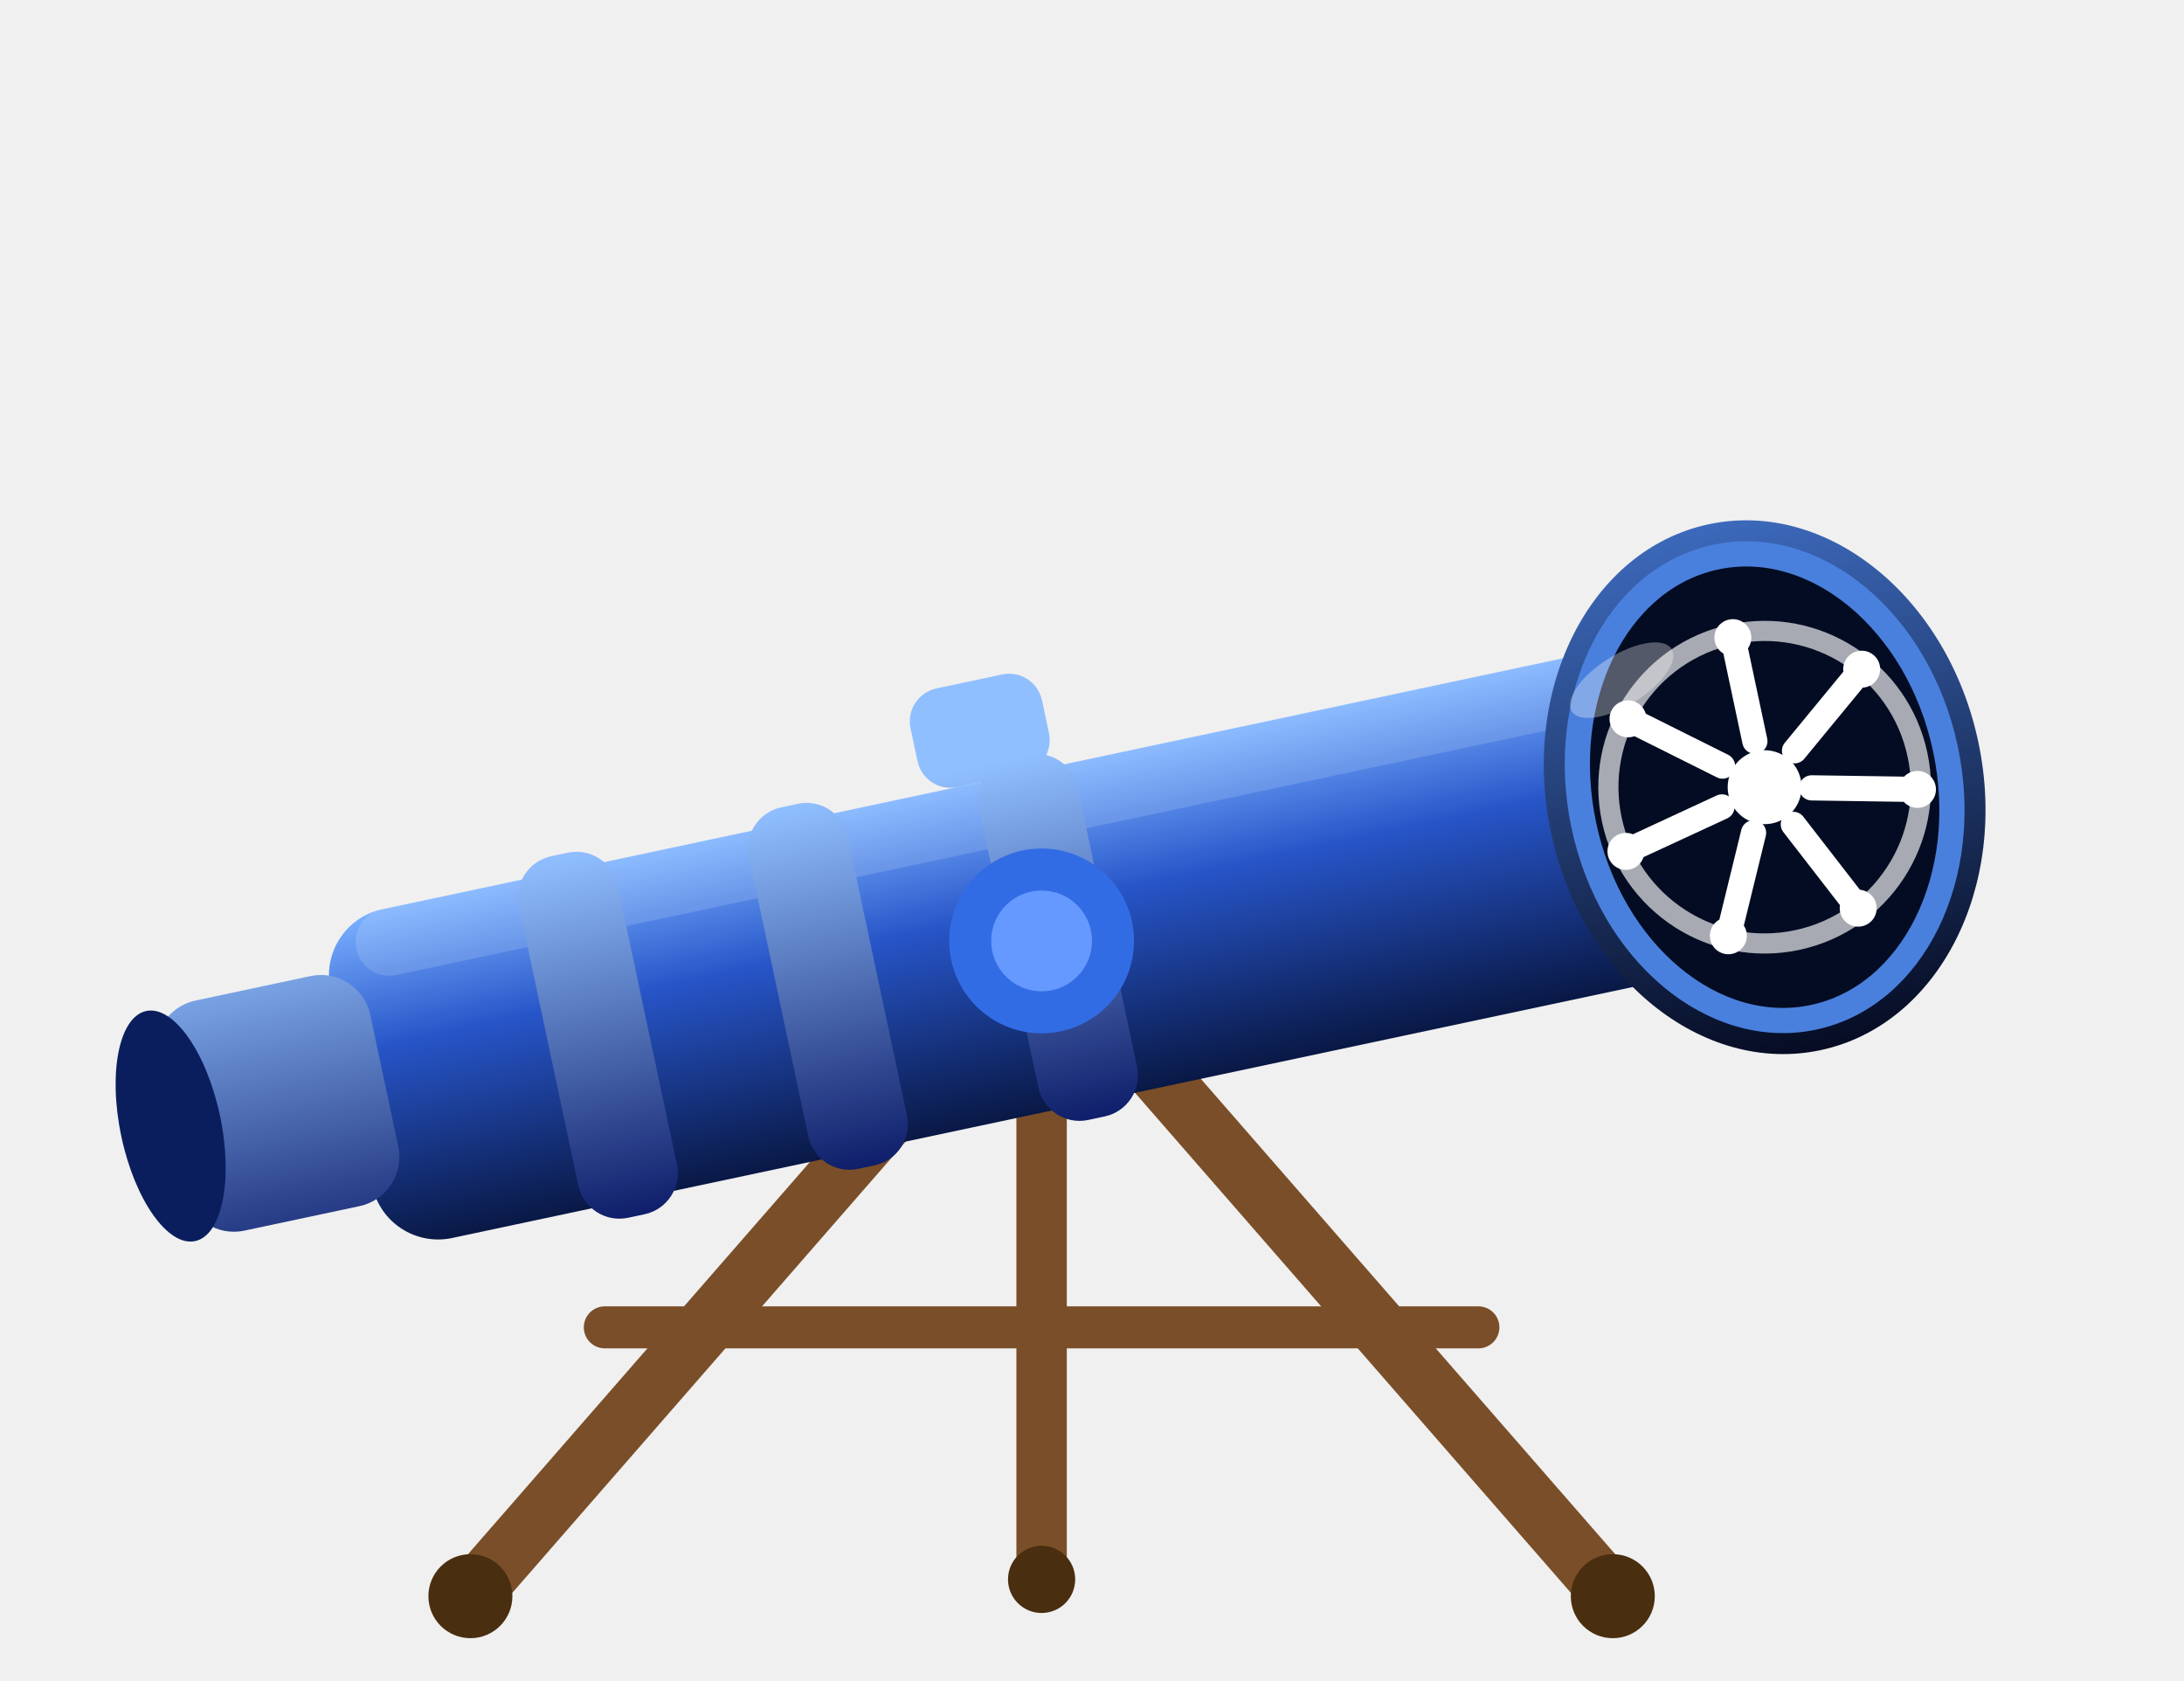
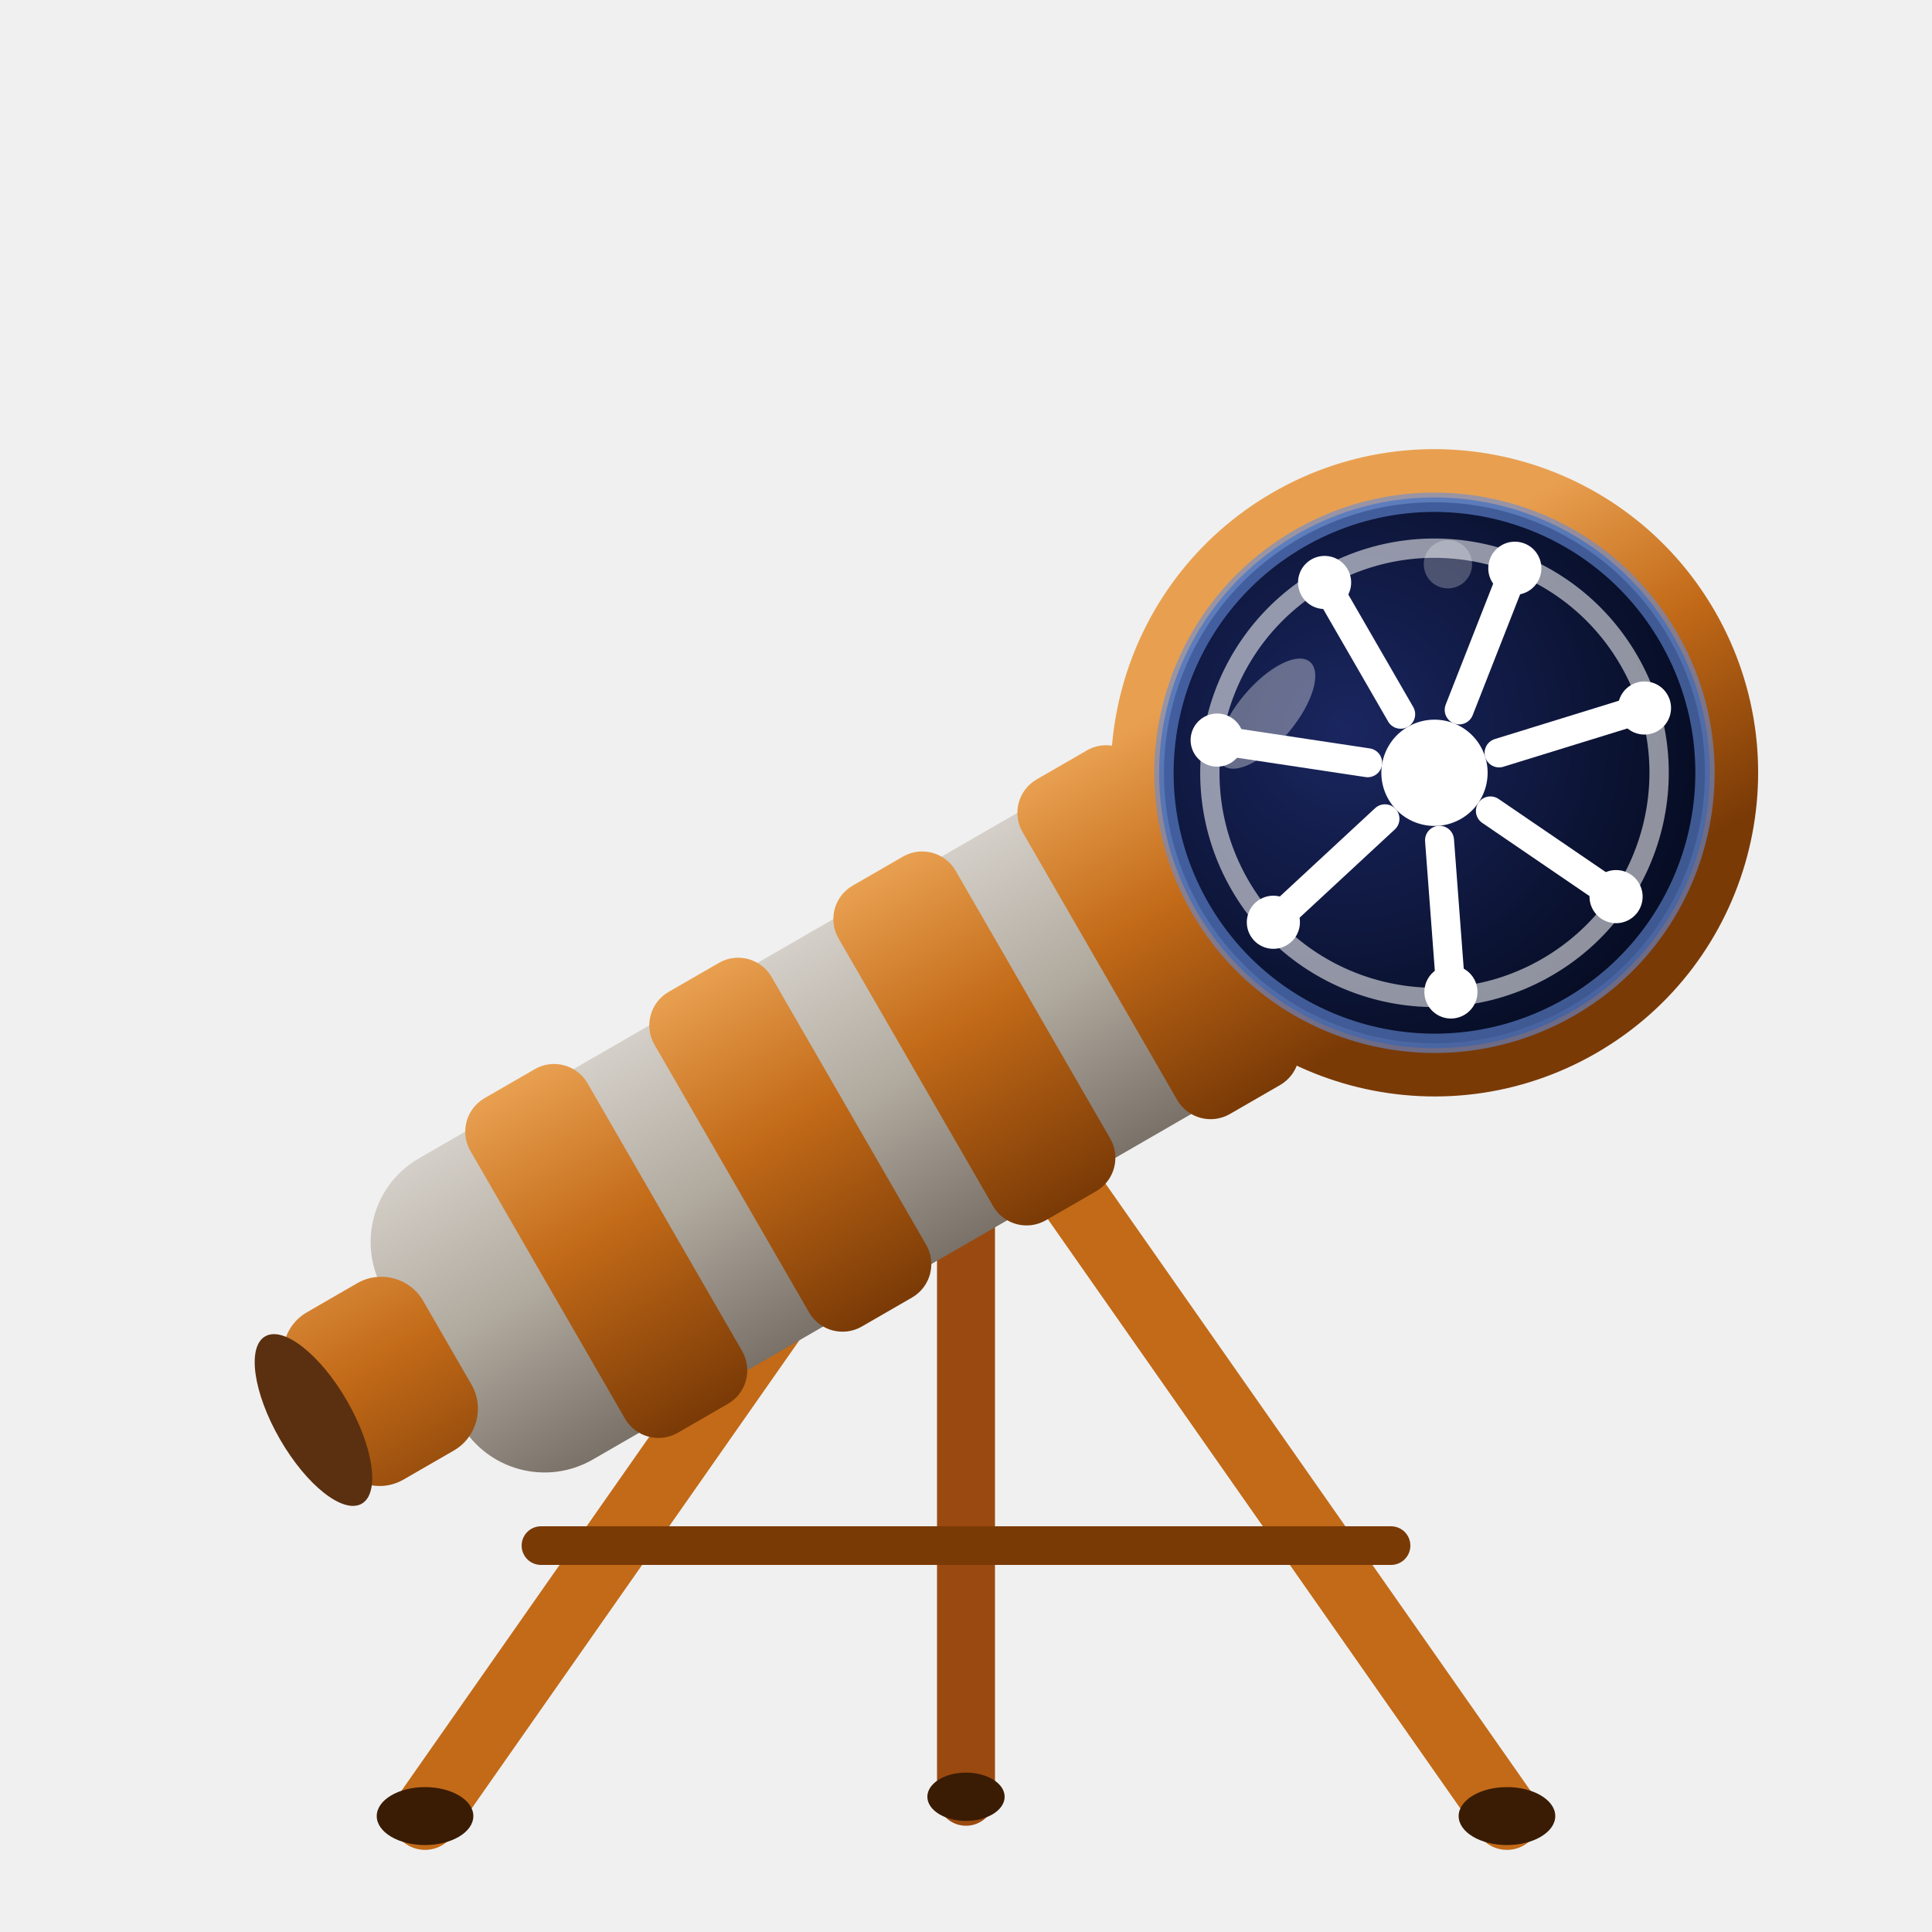
- <svg xmlns="http://www.w3.org/2000/svg" width="130" height="100" viewBox="0 0 130 100" role="img" aria-label="Kepler telescope logo">
+ <svg xmlns="http://www.w3.org/2000/svg" width="200" height="200" viewBox="0 0 200 200" role="img" aria-label="Kepler telescope logo">
  <defs>
-     <linearGradient id="kg-tube" x1="0" y1="-10" x2="0" y2="10" gradientUnits="userSpaceOnUse">
-       <stop offset="0%" stop-color="#7ab0ff" />
-       <stop offset="40%" stop-color="#2755c8" />
-       <stop offset="100%" stop-color="#091845" />
+     <linearGradient id="lg-tube" x1="0" y1="-18" x2="0" y2="18" gradientUnits="userSpaceOnUse">
+       <stop offset="0%" stop-color="#d4cfc8" />
+       <stop offset="50%" stop-color="#b0a99e" />
+       <stop offset="100%" stop-color="#7a7168" />
    </linearGradient>
-     <linearGradient id="kg-ring" x1="0" y1="-11" x2="0" y2="11" gradientUnits="userSpaceOnUse">
-       <stop offset="0%" stop-color="#90bfff" />
-       <stop offset="100%" stop-color="#0f1e6a" />
+     <linearGradient id="lg-ring" x1="0" y1="-20" x2="0" y2="20" gradientUnits="userSpaceOnUse">
+       <stop offset="0%" stop-color="#e8a050" />
+       <stop offset="45%" stop-color="#c26a18" />
+       <stop offset="100%" stop-color="#7a3a06" />
    </linearGradient>
-     <linearGradient id="kg-lens-rim" x1="0" y1="-17" x2="0" y2="17" gradientUnits="userSpaceOnUse">
-       <stop offset="0%" stop-color="#3e6cc0" />
-       <stop offset="100%" stop-color="#04091e" />
+     <linearGradient id="lg-lens-rim" x1="0" y1="-34" x2="0" y2="34" gradientUnits="userSpaceOnUse">
+       <stop offset="0%" stop-color="#5a6e94" />
+       <stop offset="100%" stop-color="#1a2240" />
    </linearGradient>
+     <radialGradient id="lg-lens-face" cx="40%" cy="35%" r="70%">
+       <stop offset="0%" stop-color="#1a2660" />
+       <stop offset="100%" stop-color="#050b20" />
+     </radialGradient>
    <clipPath id="kg-lens-clip">
-       <ellipse cx="44" cy="0" rx="11" ry="14" />
+       <circle cx="56" cy="0" r="28" />
    </clipPath>
  </defs>
-   <line x1="62" y1="56" x2="28" y2="95" stroke="#7a4e28" stroke-width="3.5" stroke-linecap="round" />
-   <line x1="62" y1="56" x2="96" y2="95" stroke="#7a4e28" stroke-width="3.5" stroke-linecap="round" />
-   <line x1="62" y1="56" x2="62" y2="94" stroke="#7a4e28" stroke-width="3" stroke-linecap="round" />
-   <line x1="36" y1="79" x2="88" y2="79" stroke="#7a4e28" stroke-width="2.5" stroke-linecap="round" />
-   <circle cx="28" cy="95" r="2.5" fill="#4a2e10" />
-   <circle cx="96" cy="95" r="2.5" fill="#4a2e10" />
-   <circle cx="62" cy="94" r="2" fill="#4a2e10" />
-   <g transform="translate(62,56) rotate(-12)">
-     <rect x="-42" y="-10" width="86" height="20" rx="4" fill="url(#kg-tube)" />
-     <rect x="-40" y="-10" width="82" height="4" rx="2" fill="rgba(255,255,255,0.14)" />
-     <rect x="-30" y="-11" width="6" height="22" rx="2.5" fill="url(#kg-ring)" />
-     <rect x="-16" y="-11" width="6" height="22" rx="2.5" fill="url(#kg-ring)" />
-     <rect x="-2" y="-11" width="6" height="22" rx="2.5" fill="url(#kg-ring)" />
-     <rect x="-5" y="-16" width="8" height="6" rx="2" fill="url(#kg-ring)" />
-     <rect x="-53" y="-7" width="13" height="14" rx="3" fill="url(#kg-ring)" />
-     <ellipse cx="-53" cy="0" rx="3" ry="7" fill="#0a1e5e" />
-     <ellipse cx="44" cy="0" rx="13" ry="16" fill="url(#kg-lens-rim)" />
-     <ellipse cx="44" cy="0" rx="11" ry="14" fill="#030c22" />
+   <line x1="100" y1="108" x2="44" y2="188" stroke="#c26a18" stroke-width="7" stroke-linecap="round" />
+   <line x1="100" y1="108" x2="156" y2="188" stroke="#c26a18" stroke-width="7" stroke-linecap="round" />
+   <line x1="100" y1="108" x2="100" y2="186" stroke="#9a4a10" stroke-width="6" stroke-linecap="round" />
+   <line x1="56" y1="160" x2="144" y2="160" stroke="#7a3a06" stroke-width="4" stroke-linecap="round" />
+   <ellipse cx="44" cy="188" rx="5" ry="3" fill="#3a1c04" />
+   <ellipse cx="156" cy="188" rx="5" ry="3" fill="#3a1c04" />
+   <ellipse cx="100" cy="186" rx="4" ry="2.5" fill="#3a1c04" />
+   <circle cx="100" cy="108" r="9" fill="#c26a18" />
+   <circle cx="100" cy="108" r="5" fill="#e8b060" />
+   <g transform="translate(100,108) rotate(-30)">
+     <rect x="-65" y="-18" width="120" height="36" rx="10" fill="url(#lg-tube)" />
+     <rect x="-50" y="-20" width="14" height="40" rx="4" fill="url(#lg-ring)" />
+     <rect x="-28" y="-20" width="14" height="40" rx="4" fill="url(#lg-ring)" />
+     <rect x="-6" y="-20" width="14" height="40" rx="4" fill="url(#lg-ring)" />
+     <rect x="16" y="-20" width="14" height="40" rx="4" fill="url(#lg-ring)" />
+     <rect x="-78" y="-10" width="16" height="20" rx="5" fill="url(#lg-ring)" />
+     <ellipse cx="-78" cy="0" rx="4" ry="10" fill="#5a3010" />
+     <circle cx="56" cy="0" r="33" fill="url(#lg-lens-rim)" />
+     <circle cx="56" cy="0" r="31" fill="none" stroke="url(#lg-ring)" stroke-width="5" />
+     <circle cx="56" cy="0" r="28" fill="url(#lg-lens-face)" />
    <g clip-path="url(#kg-lens-clip)">
-       <g transform="translate(44,0)">
-         <circle r="9.3" fill="none" stroke="rgba(255,255,255,0.65)" stroke-width="1.2" />
-         <circle r="2.2" fill="white" />
-         <line x1="0" y1="-2.8" x2="0" y2="-8.2" stroke="white" stroke-width="1.5" stroke-linecap="round" />
-         <circle cx="0" cy="-9.1" r="1.1" fill="white" />
-         <line x1="-2.19" y1="-1.75" x2="-6.41" y2="-5.11" stroke="white" stroke-width="1.5" stroke-linecap="round" />
-         <circle cx="-7.11" cy="-5.67" r="1.1" fill="white" />
-         <line x1="-2.73" y1="0.62" x2="-7.99" y2="1.82" stroke="white" stroke-width="1.5" stroke-linecap="round" />
-         <circle cx="-8.87" cy="2.02" r="1.1" fill="white" />
-         <line x1="-1.21" y1="2.52" x2="-3.56" y2="7.39" stroke="white" stroke-width="1.5" stroke-linecap="round" />
-         <circle cx="-3.95" cy="8.2" r="1.1" fill="white" />
-         <line x1="1.21" y1="2.52" x2="3.56" y2="7.39" stroke="white" stroke-width="1.5" stroke-linecap="round" />
-         <circle cx="3.95" cy="8.2" r="1.1" fill="white" />
-         <line x1="2.73" y1="0.62" x2="7.99" y2="1.82" stroke="white" stroke-width="1.5" stroke-linecap="round" />
-         <circle cx="8.87" cy="2.02" r="1.1" fill="white" />
-         <line x1="2.19" y1="-1.75" x2="6.41" y2="-5.11" stroke="white" stroke-width="1.5" stroke-linecap="round" />
-         <circle cx="7.11" cy="-5.67" r="1.1" fill="white" />
+       <g transform="translate(56,0)">
+         <circle r="23.25" fill="none" stroke="rgba(255,255,255,0.55)" stroke-width="2" />
+         <circle r="5.5" fill="white" />
+         <line x1="0" y1="-7" x2="0" y2="-20.5" stroke="white" stroke-width="3" stroke-linecap="round" />
+         <circle cx="0" cy="-22.75" r="2.75" fill="white" />
+         <line x1="-5.47" y1="-4.36" x2="-16.03" y2="-12.78" stroke="white" stroke-width="3" stroke-linecap="round" />
+         <circle cx="-17.79" cy="-14.18" r="2.75" fill="white" />
+         <line x1="-6.82" y1="1.56" x2="-19.99" y2="4.56" stroke="white" stroke-width="3" stroke-linecap="round" />
+         <circle cx="-22.18" cy="5.06" r="2.75" fill="white" />
+         <line x1="-3.04" y1="6.31" x2="-8.89" y2="18.47" stroke="white" stroke-width="3" stroke-linecap="round" />
+         <circle cx="-9.87" cy="20.5" r="2.75" fill="white" />
+         <line x1="3.04" y1="6.31" x2="8.89" y2="18.47" stroke="white" stroke-width="3" stroke-linecap="round" />
+         <circle cx="9.87" cy="20.5" r="2.75" fill="white" />
+         <line x1="6.82" y1="1.56" x2="19.99" y2="4.56" stroke="white" stroke-width="3" stroke-linecap="round" />
+         <circle cx="22.18" cy="5.06" r="2.75" fill="white" />
+         <line x1="5.47" y1="-4.36" x2="16.03" y2="-12.78" stroke="white" stroke-width="3" stroke-linecap="round" />
+         <circle cx="17.79" cy="-14.18" r="2.75" fill="white" />
      </g>
    </g>
-     <ellipse cx="44" cy="0" rx="11" ry="14" fill="none" stroke="#4a80dd" stroke-width="1.5" />
-     <ellipse cx="37" cy="-8" rx="3.5" ry="1.5" fill="rgba(255,255,255,0.32)" transform="rotate(-20,37,-8)" />
+     <circle cx="56" cy="0" r="28" fill="none" stroke="rgba(100,140,220,0.6)" stroke-width="2" />
+     <ellipse cx="44" cy="-14" rx="7" ry="3" fill="rgba(255,255,255,0.35)" transform="rotate(-20,44,-14)" />
+     <circle cx="68" cy="-18" r="2.5" fill="rgba(255,255,255,0.25)" />
  </g>
-   <circle cx="62" cy="56" r="5.5" fill="#326ce5" />
-   <circle cx="62" cy="56" r="3" fill="#6699ff" />
</svg>
